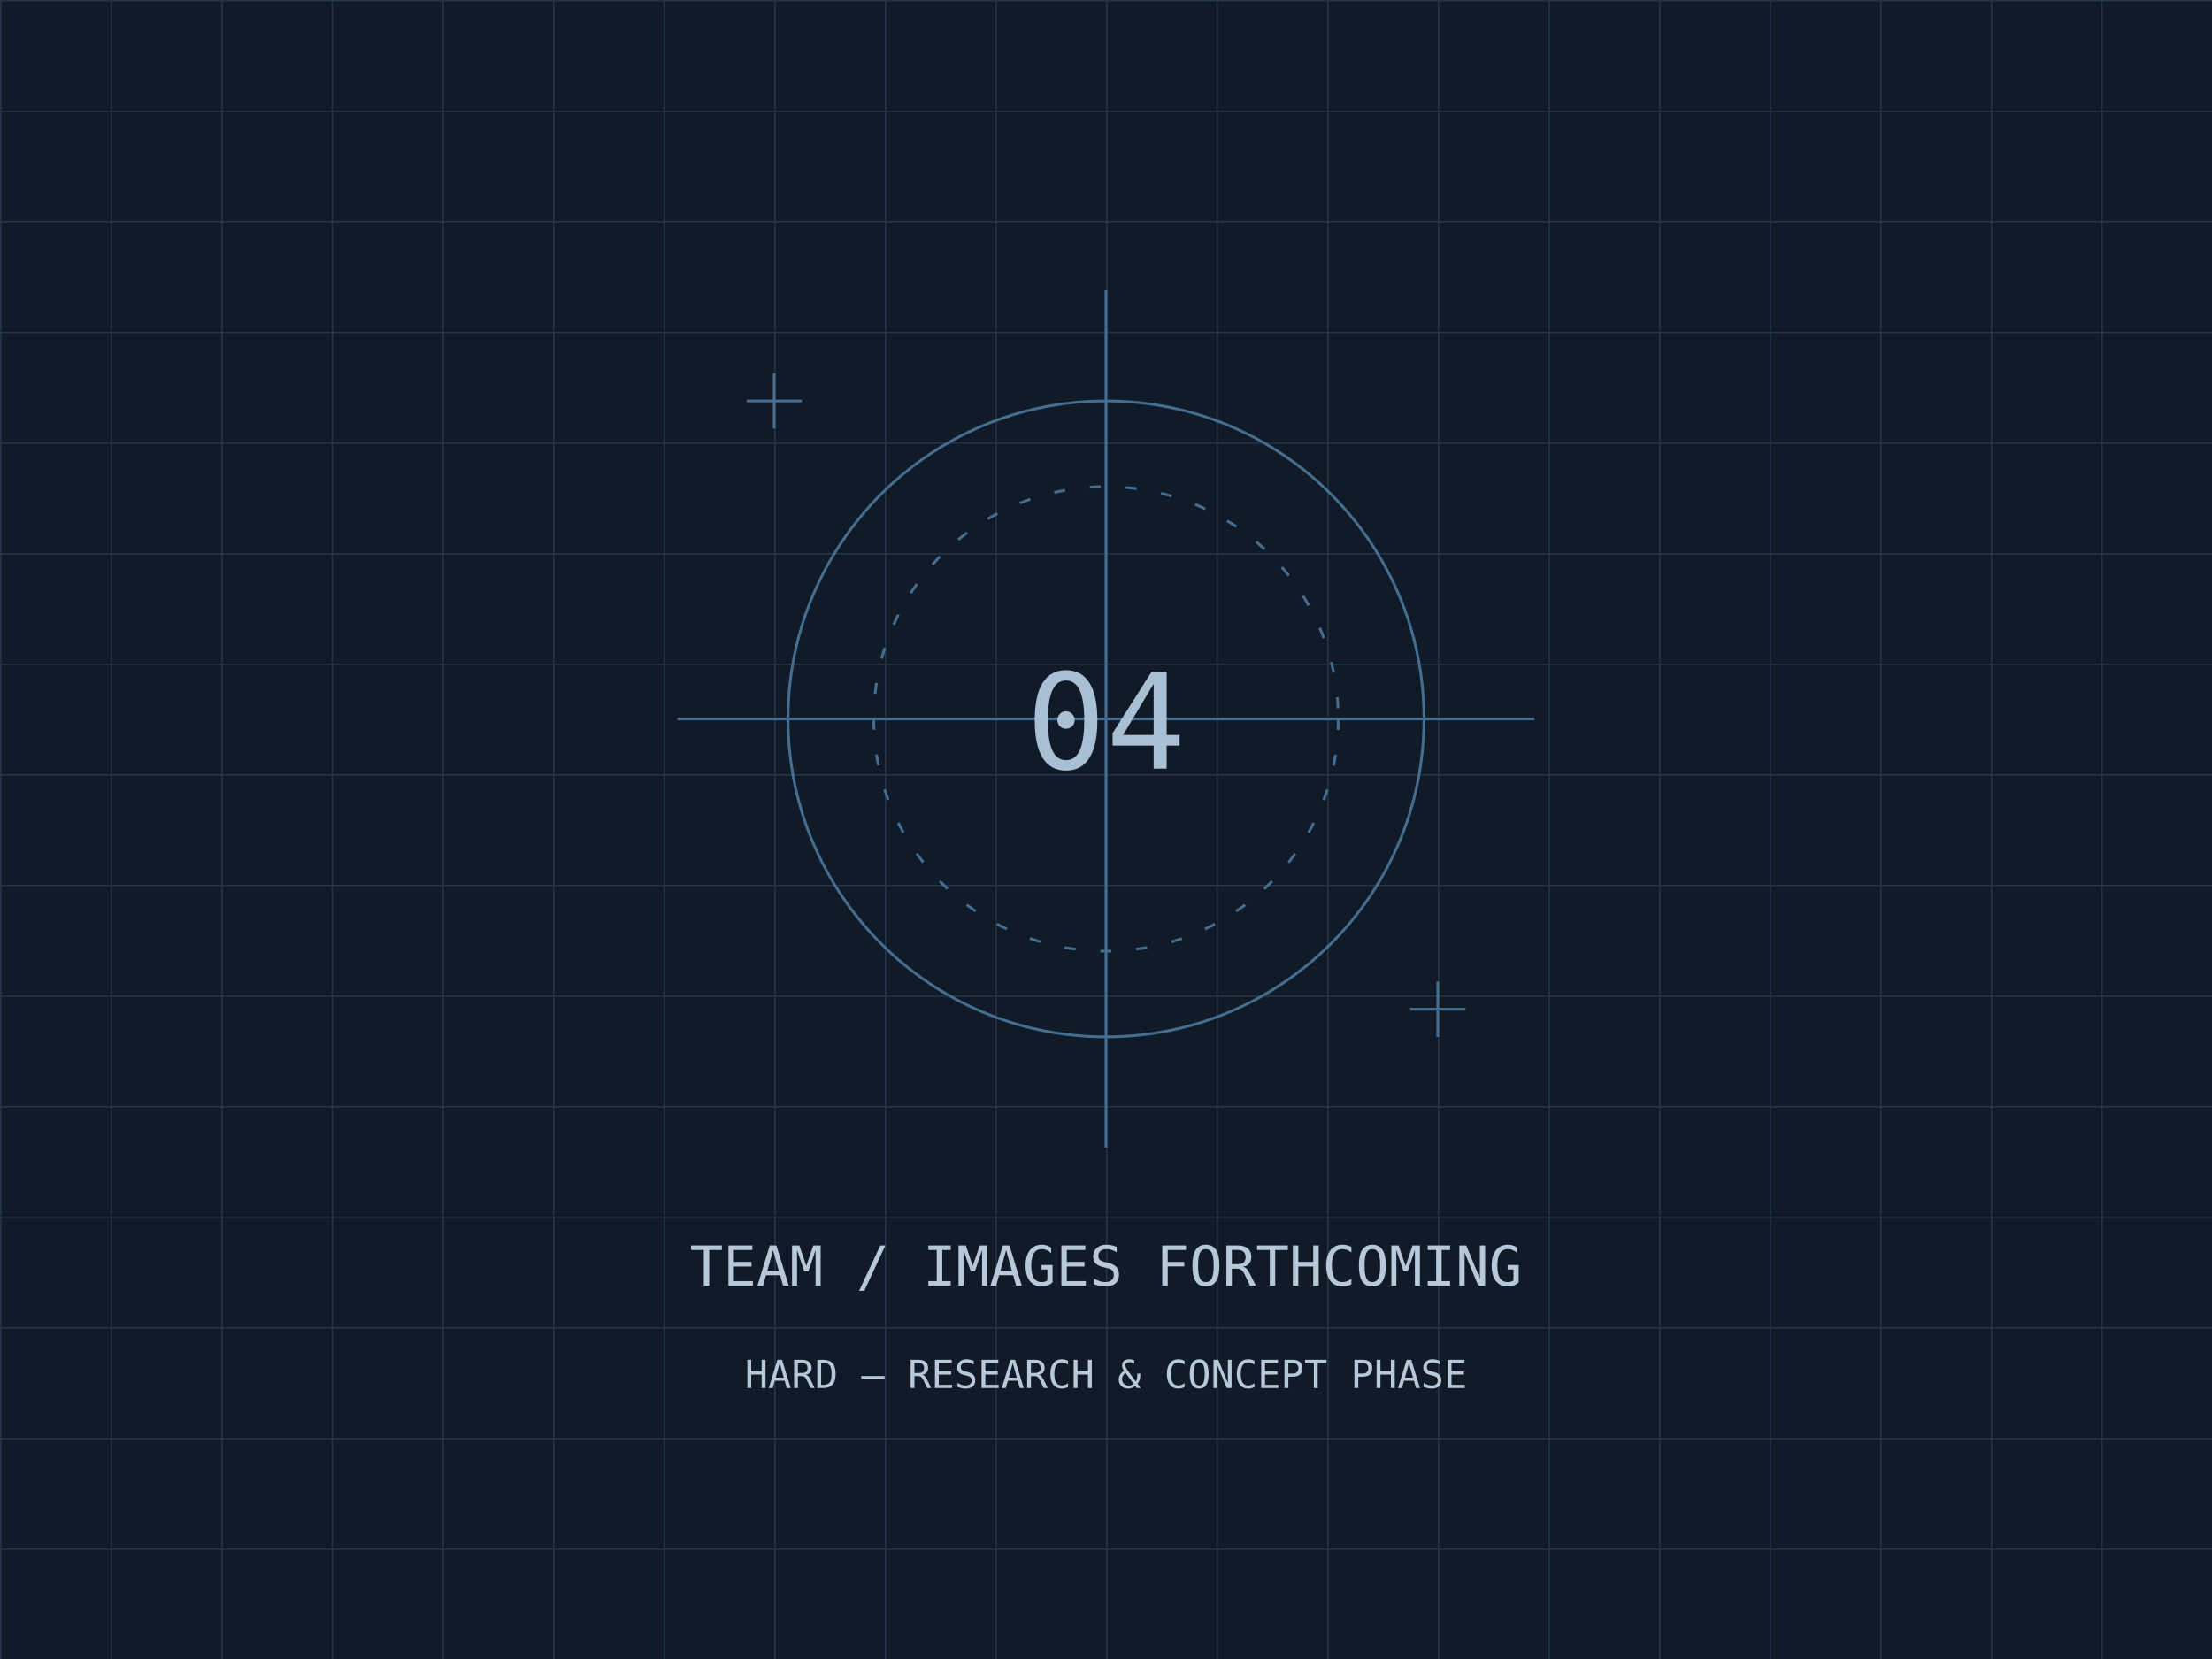
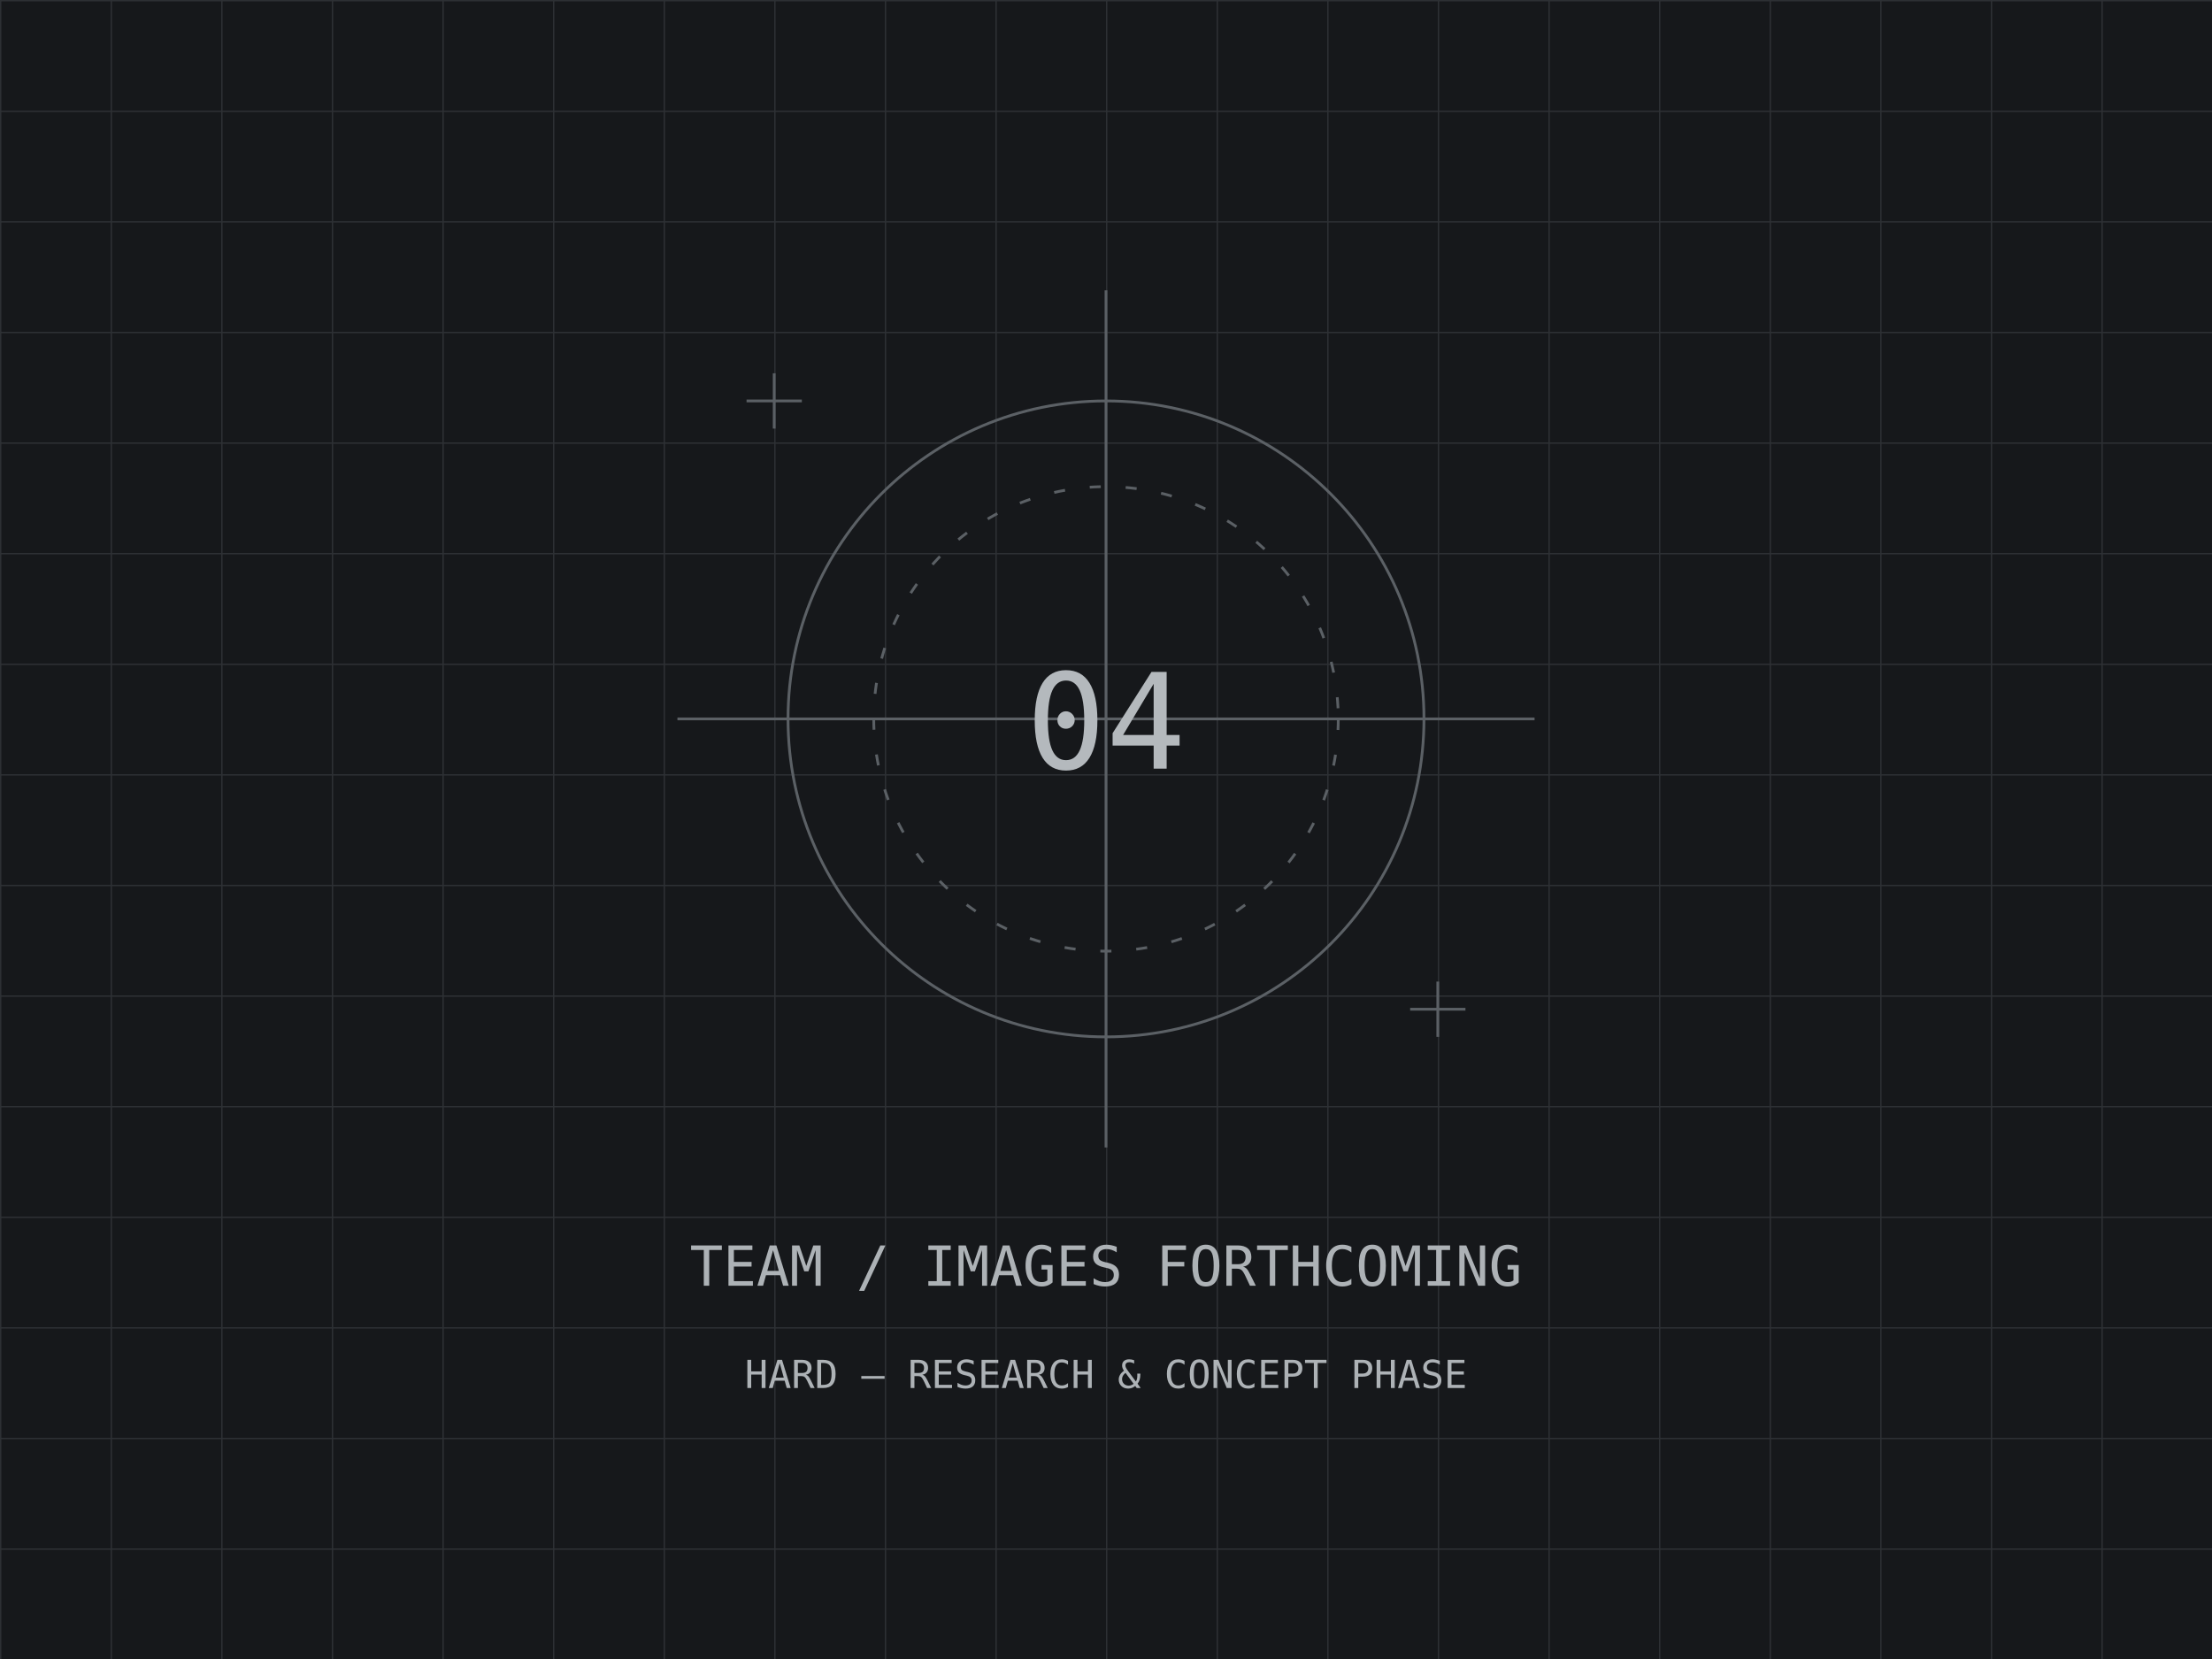
<svg xmlns="http://www.w3.org/2000/svg" viewBox="0 0 800 600">
  <defs>
    <pattern id="grid" width="40" height="40" patternUnits="userSpaceOnUse">
-       <path d="M40 0H0V40" fill="none" stroke="#233648" stroke-width="1" />
+       <path d="M40 0H0V40" fill="none" stroke="#2d3034" stroke-width="1" />
    </pattern>
  </defs>
-   <rect width="800" height="600" fill="#101b27" />
+   <rect width="800" height="600" fill="#16181b" />
  <rect width="800" height="600" fill="url(#grid)" />
-   <g stroke="#456d90" fill="none">
+   <g stroke="#5b6065" fill="none">
    <circle cx="400" cy="260" r="115" />
    <circle cx="400" cy="260" r="84" stroke-dasharray="4 9" />
    <path d="M245 260H555M400 105V415M270 145H290M280 135V155M510 365H530M520 355V375" />
  </g>
-   <text x="400" y="278" text-anchor="middle" font-family="monospace" font-size="48" fill="#a9bfd3">04</text>
-   <g font-family="monospace" text-anchor="middle" fill="#b7c8d9">
+   <text x="400" y="278" text-anchor="middle" font-family="monospace" font-size="48" fill="#b4b9bd">04</text>
+   <g font-family="monospace" text-anchor="middle" fill="#adb2b6">
    <text x="400" y="465" font-size="20">TEAM / IMAGES FORTHCOMING</text>
    <text x="400" y="502" font-size="14">HARD — RESEARCH &amp; CONCEPT PHASE</text>
  </g>
</svg>
